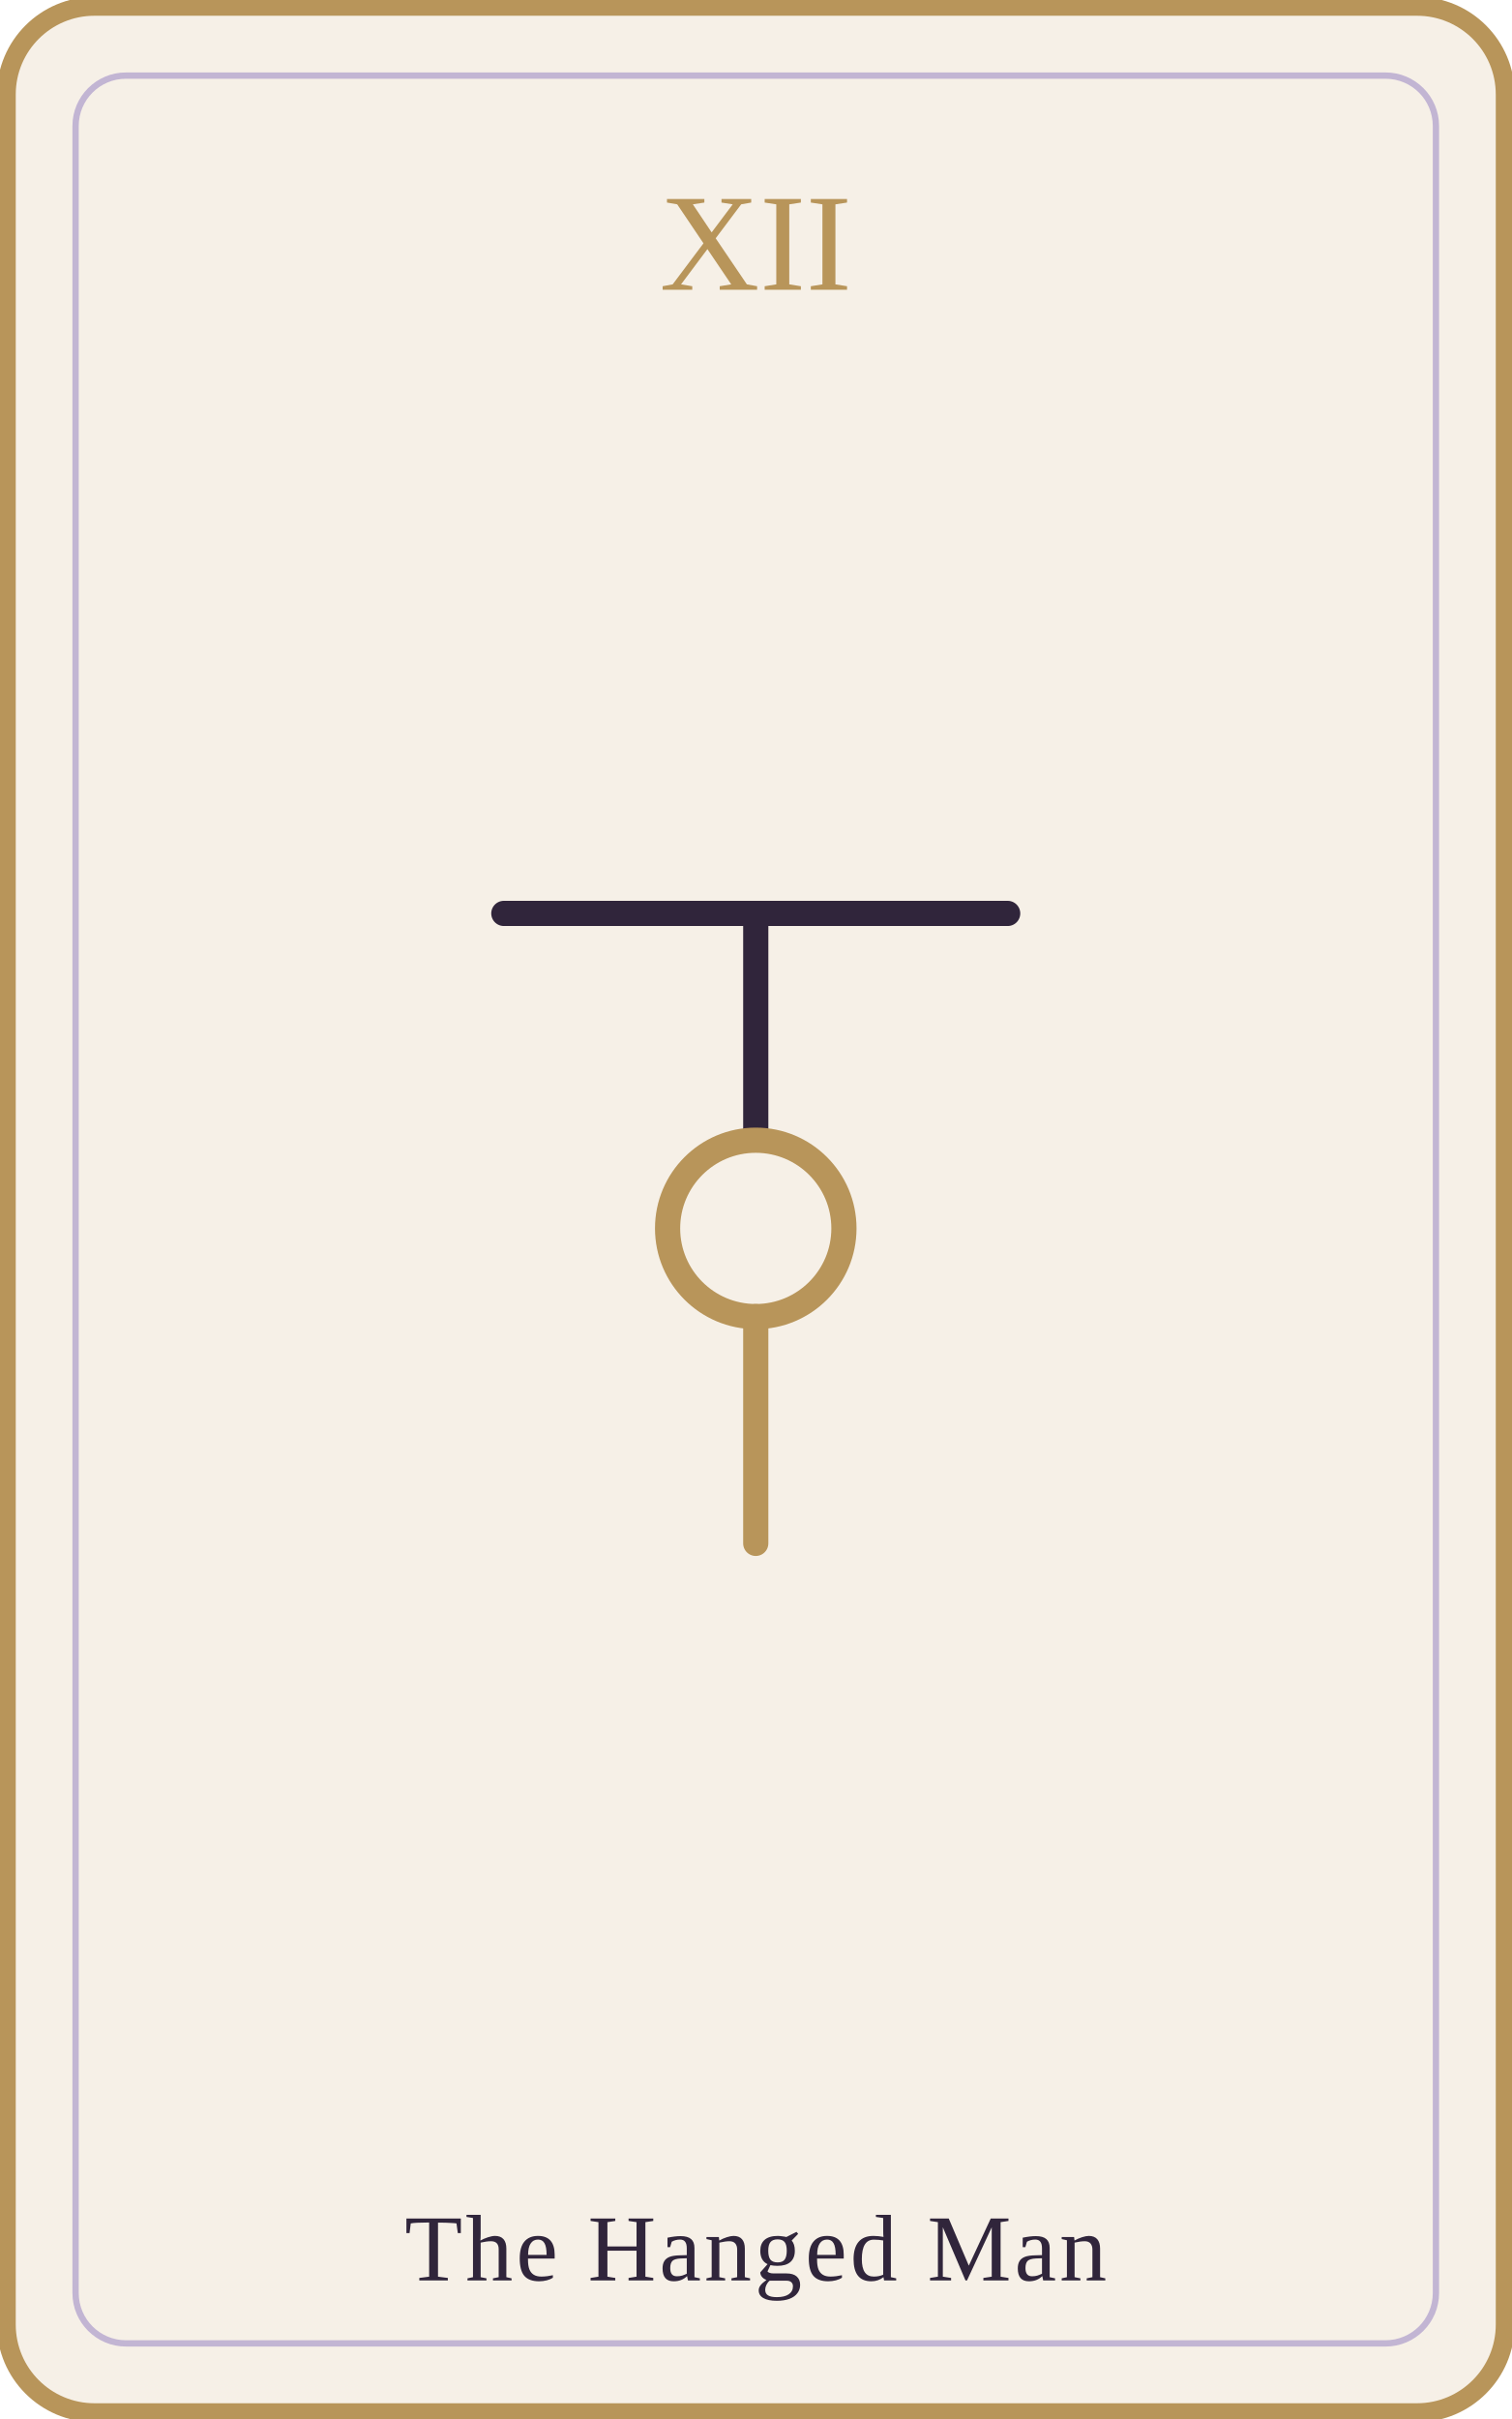
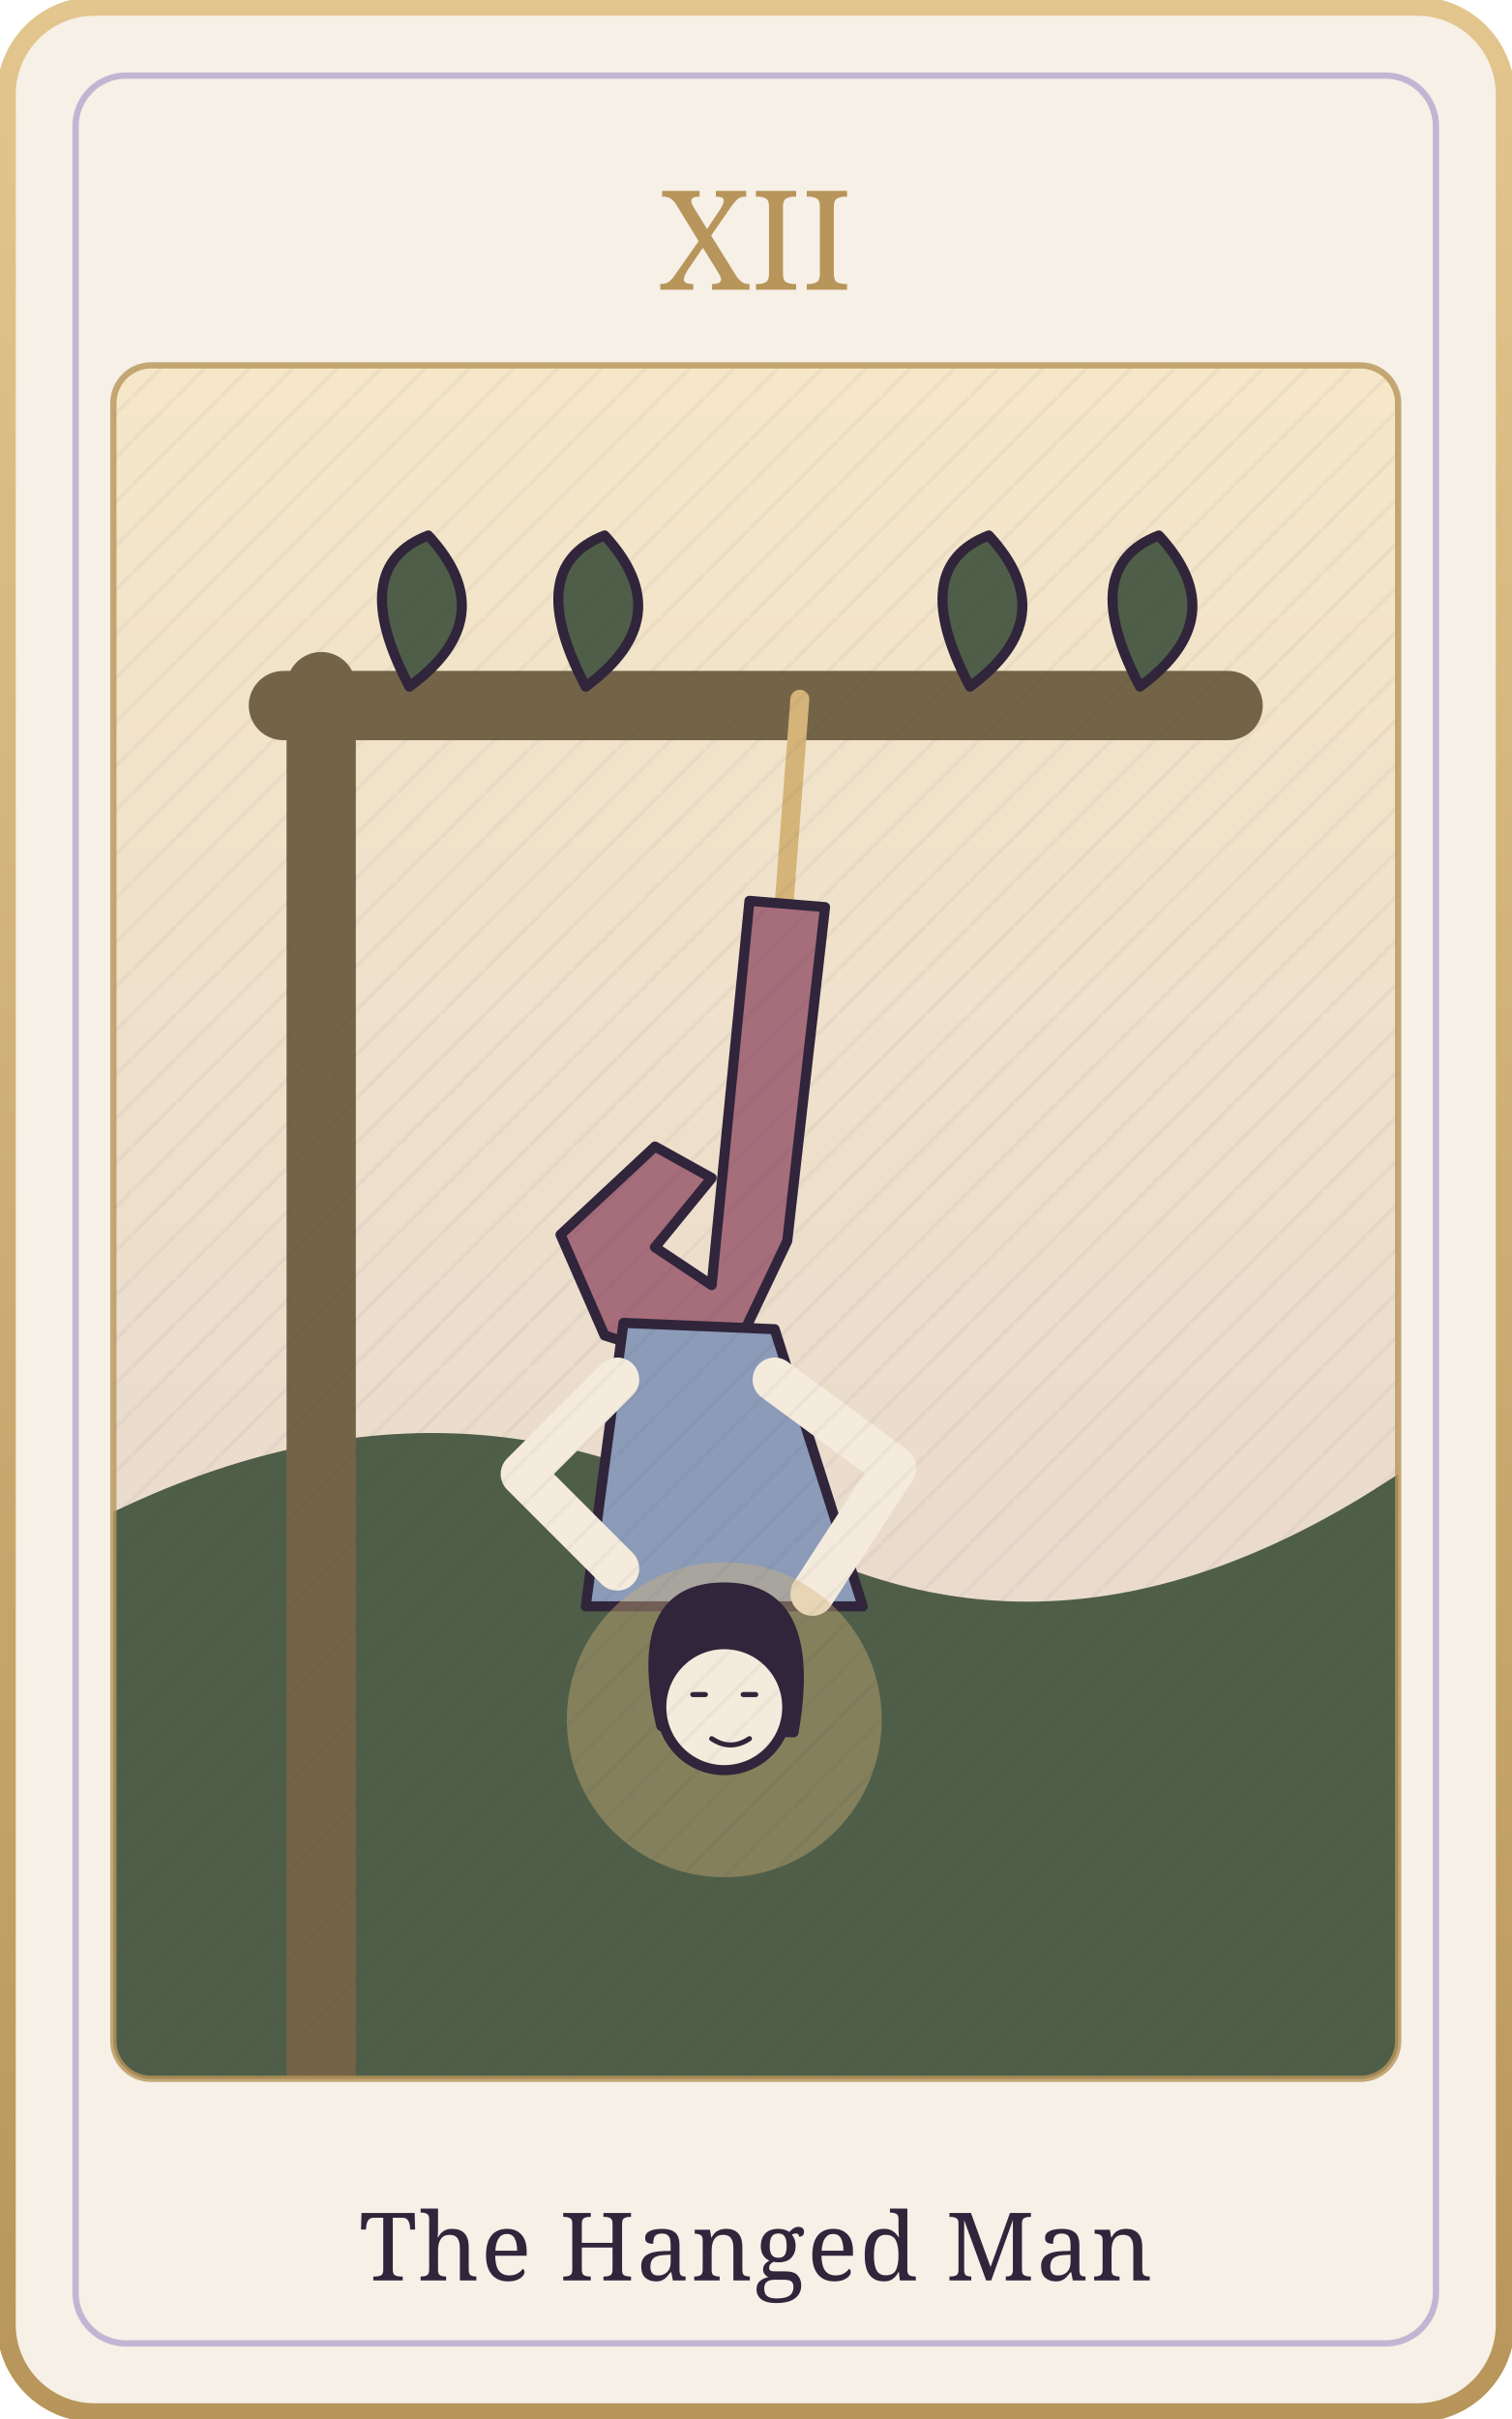
<svg xmlns="http://www.w3.org/2000/svg" viewBox="0 0 240 384" role="img" aria-label="The Hanged Man">
-   <rect x="1" y="1" width="238" height="382" rx="14" fill="#f6f0e7" stroke="#b8955a" stroke-width="3" />
-   <rect x="12" y="12" width="216" height="360" rx="8" fill="none" stroke="#ac9bcb" stroke-width="1" opacity="0.7" />
-   <text x="120" y="46" text-anchor="middle" font-family="Georgia, 'Times New Roman', serif" font-size="22" fill="#b8955a">XII</text>
-   <g stroke="#30253b" stroke-width="4" fill="none" stroke-linecap="round" stroke-linejoin="round">
-     <line x1="80" y1="145" x2="160" y2="145" />
-     <line x1="120" y1="145" x2="120" y2="180" />
-     <circle cx="120" cy="195" r="14" stroke="#b8955a" />
-     <line x1="120" y1="209" x2="120" y2="245" stroke="#b8955a" />
+   <defs>
+     <linearGradient id="gold" x2="0" y2="1">
+       <stop stop-color="#e3c68e" />
+       <stop offset="1" stop-color="#b8955a" />
+     </linearGradient>
+     <linearGradient id="sky" x2="0" y2="1">
+       <stop stop-color="#211b30" />
+       <stop offset="1" stop-color="#625173" />
+     </linearGradient>
+     <linearGradient id="day" x2="0" y2="1">
+       <stop stop-color="#f5e7c8" />
+       <stop offset="1" stop-color="#e5d6cf" />
+     </linearGradient>
+     <pattern id="engraving" width="7" height="7" patternUnits="userSpaceOnUse">
+       <path d="M0 7 L7 0" stroke="#30253b" opacity=".045" stroke-width=".6" />
+     </pattern>
+     <clipPath id="picture">
+       <rect x="18" y="58" width="204" height="272" rx="6" />
+     </clipPath>
+   </defs>
+   <rect x="1" y="1" width="238" height="382" rx="14" fill="#f6f0e7" stroke="url(#gold)" stroke-width="3" />
+   <rect x="12" y="12" width="216" height="360" rx="8" fill="none" stroke="#ac9bcb" opacity=".7" />
+   <text x="120" y="46" text-anchor="middle" font-family="Georgia,serif" font-size="22" fill="#b8955a">XII</text>
+   <g clip-path="url(#picture)" stroke="#30253b" stroke-width="1.6" stroke-linejoin="round" stroke-linecap="round">
+     <rect x="18" y="58" width="204" height="272" fill="url(#day)" stroke="none" />
+     <path d="M18 240 Q72 214 120 242 T222 234 V330 H18 Z" fill="#4f5e48" stroke="none" />
+     <path d="M51 329 v-220 M45 112 h150" fill="none" stroke="#746447" stroke-width="11" />
+     <path d="M65 109 q-10-19 3-24 q12 13-3 24 Z" fill="#4f5e48" />
+     <path d="M93 109 q-10-19 3-24 q12 13-3 24 Z" fill="#4f5e48" />
+     <path d="M154 109 q-10-19 3-24 q12 13-3 24 Z" fill="#4f5e48" />
+     <path d="M181 109 q-10-19 3-24 q12 13-3 24 Z" fill="#4f5e48" />
+     <path d="M127 111 l-3 39" fill="none" stroke="#d5b47a" stroke-width="3" />
+     <path d="M119 143 L131 144 L125 197 L115 218 L96 212 L89 196 L104 182 L113 187 L104 198 L113 204 Z" fill="#a66d7b" />
+     <path d="M99 210 L123 211 L137 255 L93 255 Z" fill="#8b9bb8" />
+     <path d="M98 219 l-15 15 l15 15 m25-30 l19 14 l-13 20" fill="none" stroke="#f5ebdd" stroke-width="7" />
+     <circle cx="115" cy="273" r="25" fill="#d5b47a" opacity=".4" stroke="none" />
+     <path d="M105 274 q-5-22 10-22 q15 0 11 23 Z" fill="#30253b" />
+     <circle cx="115" cy="271" r="10" fill="#f5ebdd" />
+     <path d="M110 269 h2 m6 0 h2 m-7 7 q3 2 6 0" fill="none" stroke-width=".8" />
+     <rect x="18" y="58" width="204" height="272" fill="url(#engraving)" stroke="none" />
  </g>
-   <text x="120" y="362" text-anchor="middle" font-family="Georgia, 'Times New Roman', serif" font-size="15" fill="#30253b" letter-spacing="0.5">The Hanged Man</text>
+   <rect x="18" y="58" width="204" height="272" rx="6" fill="none" stroke="#b8955a" opacity=".8" />
+   <text x="120" y="362" text-anchor="middle" font-family="Georgia,serif" font-size="15" fill="#30253b" letter-spacing=".3">The Hanged Man</text>
</svg>
